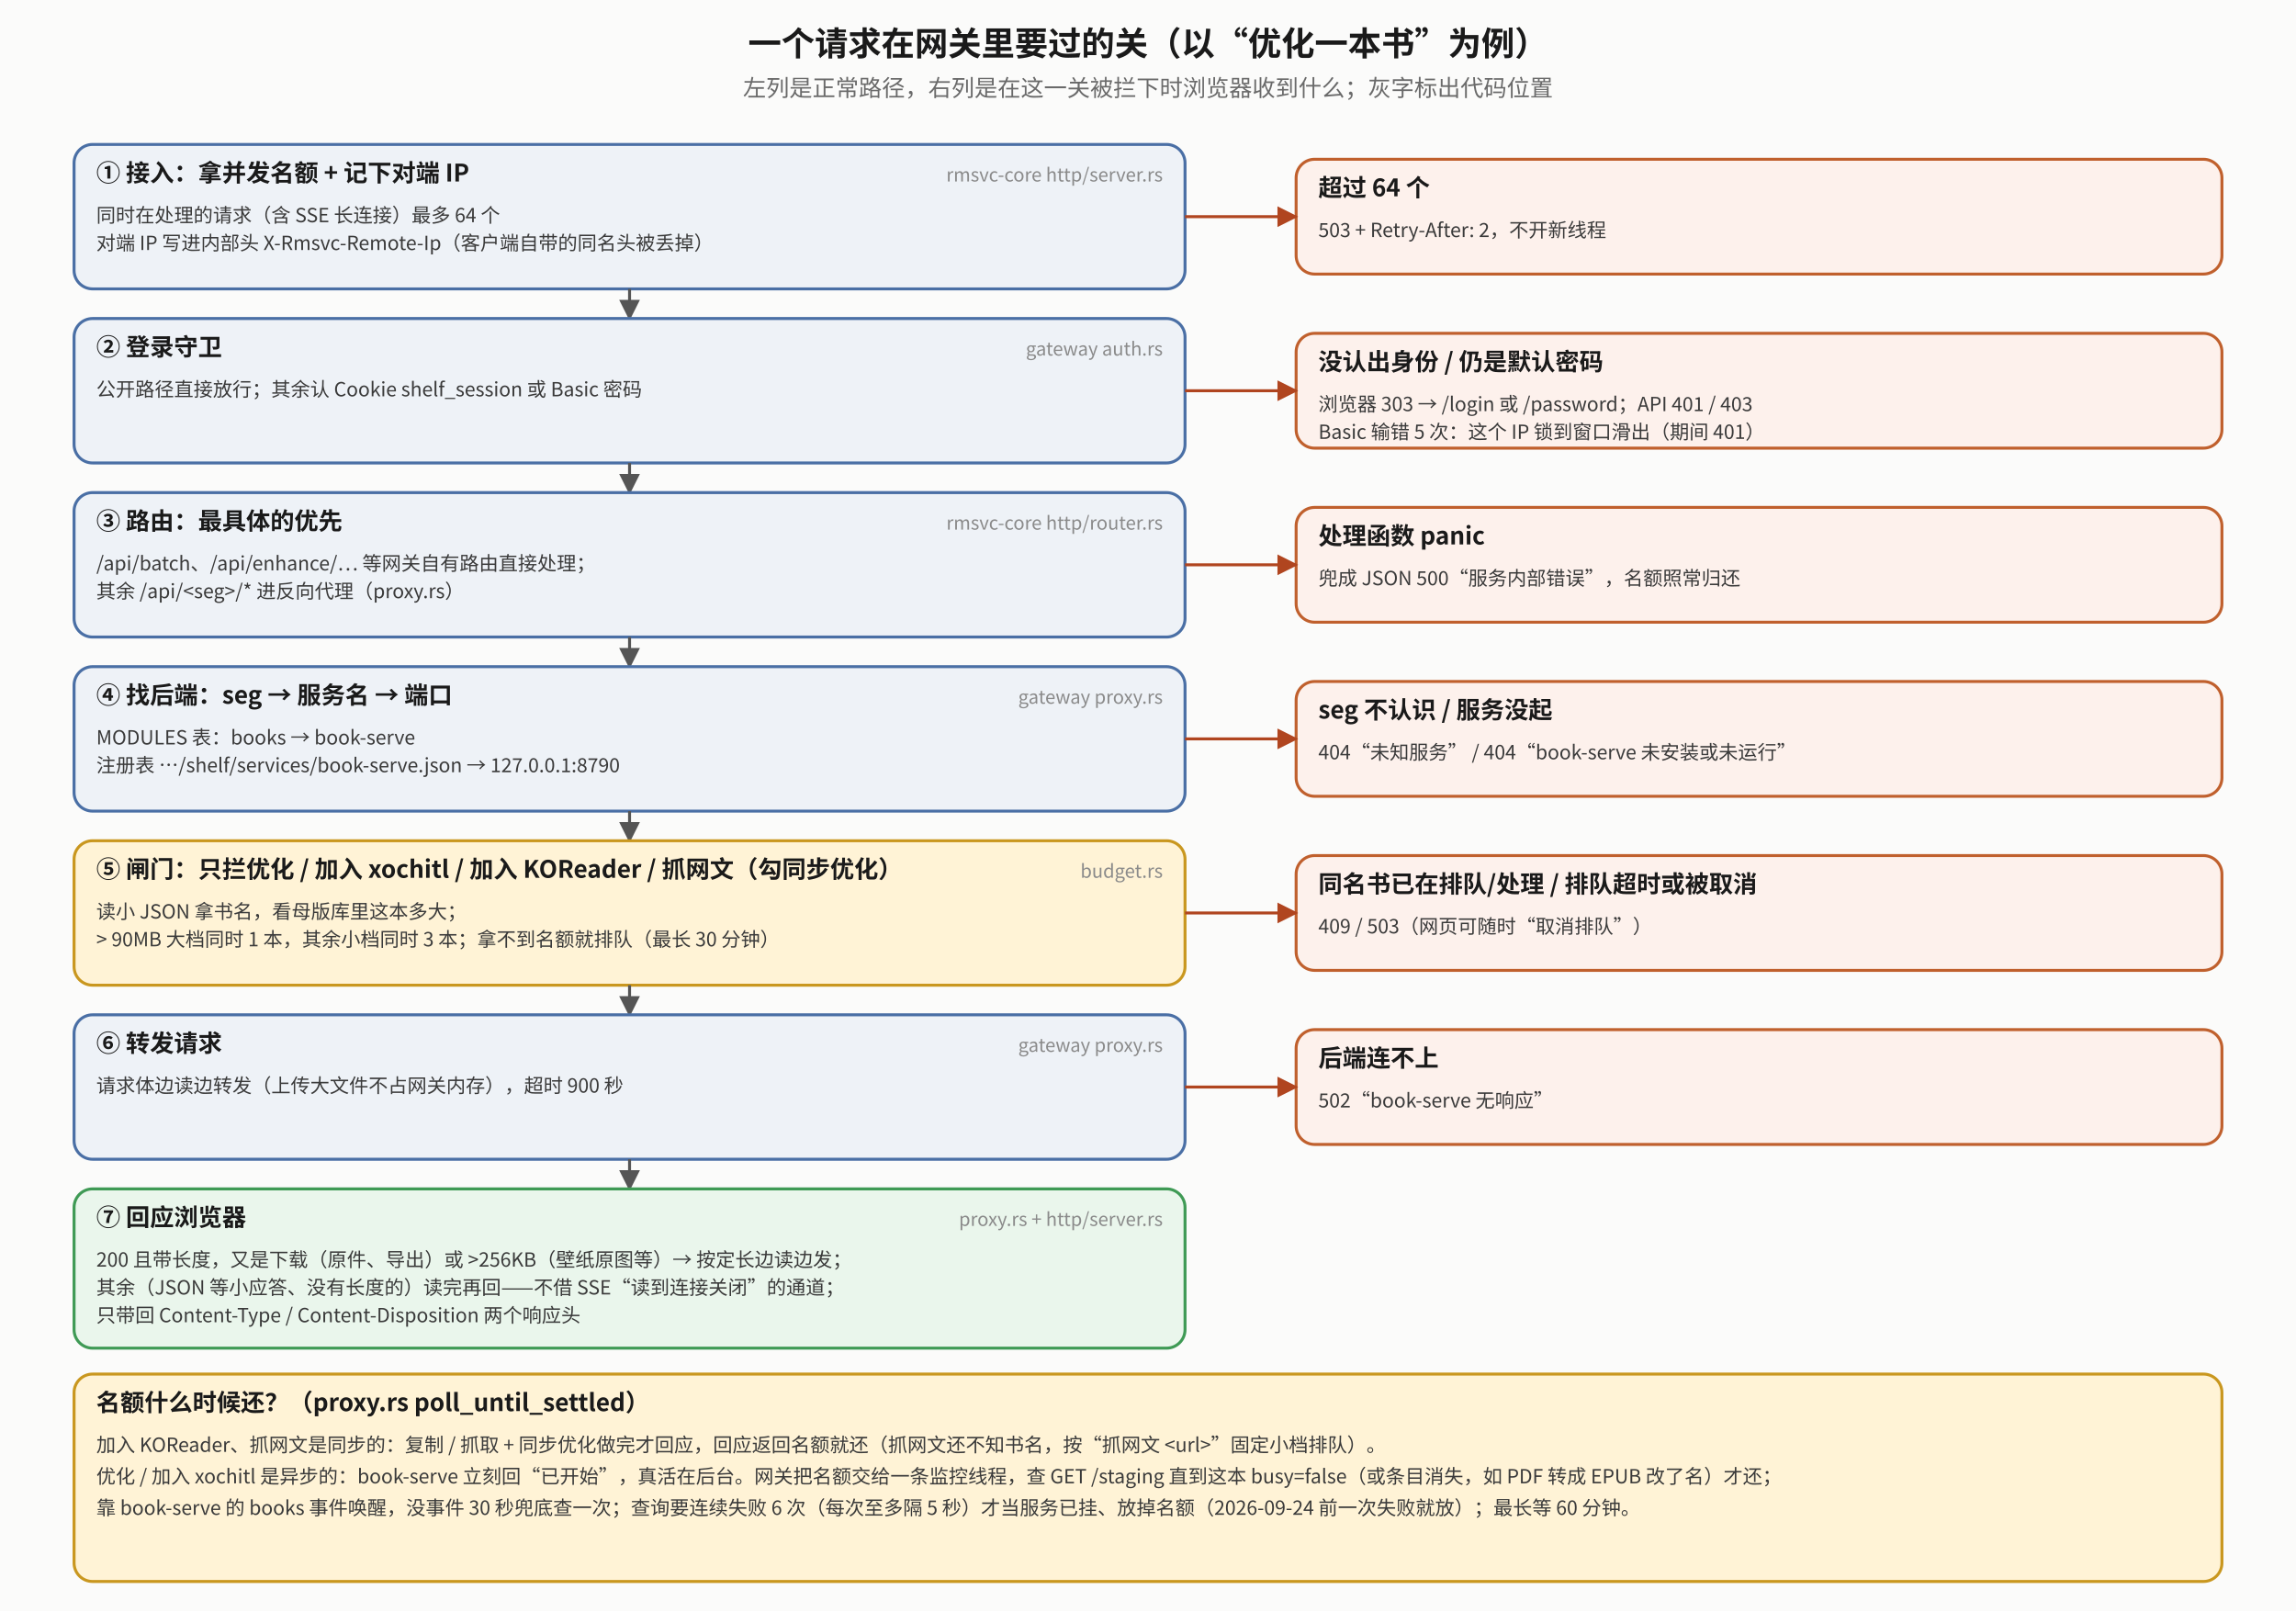
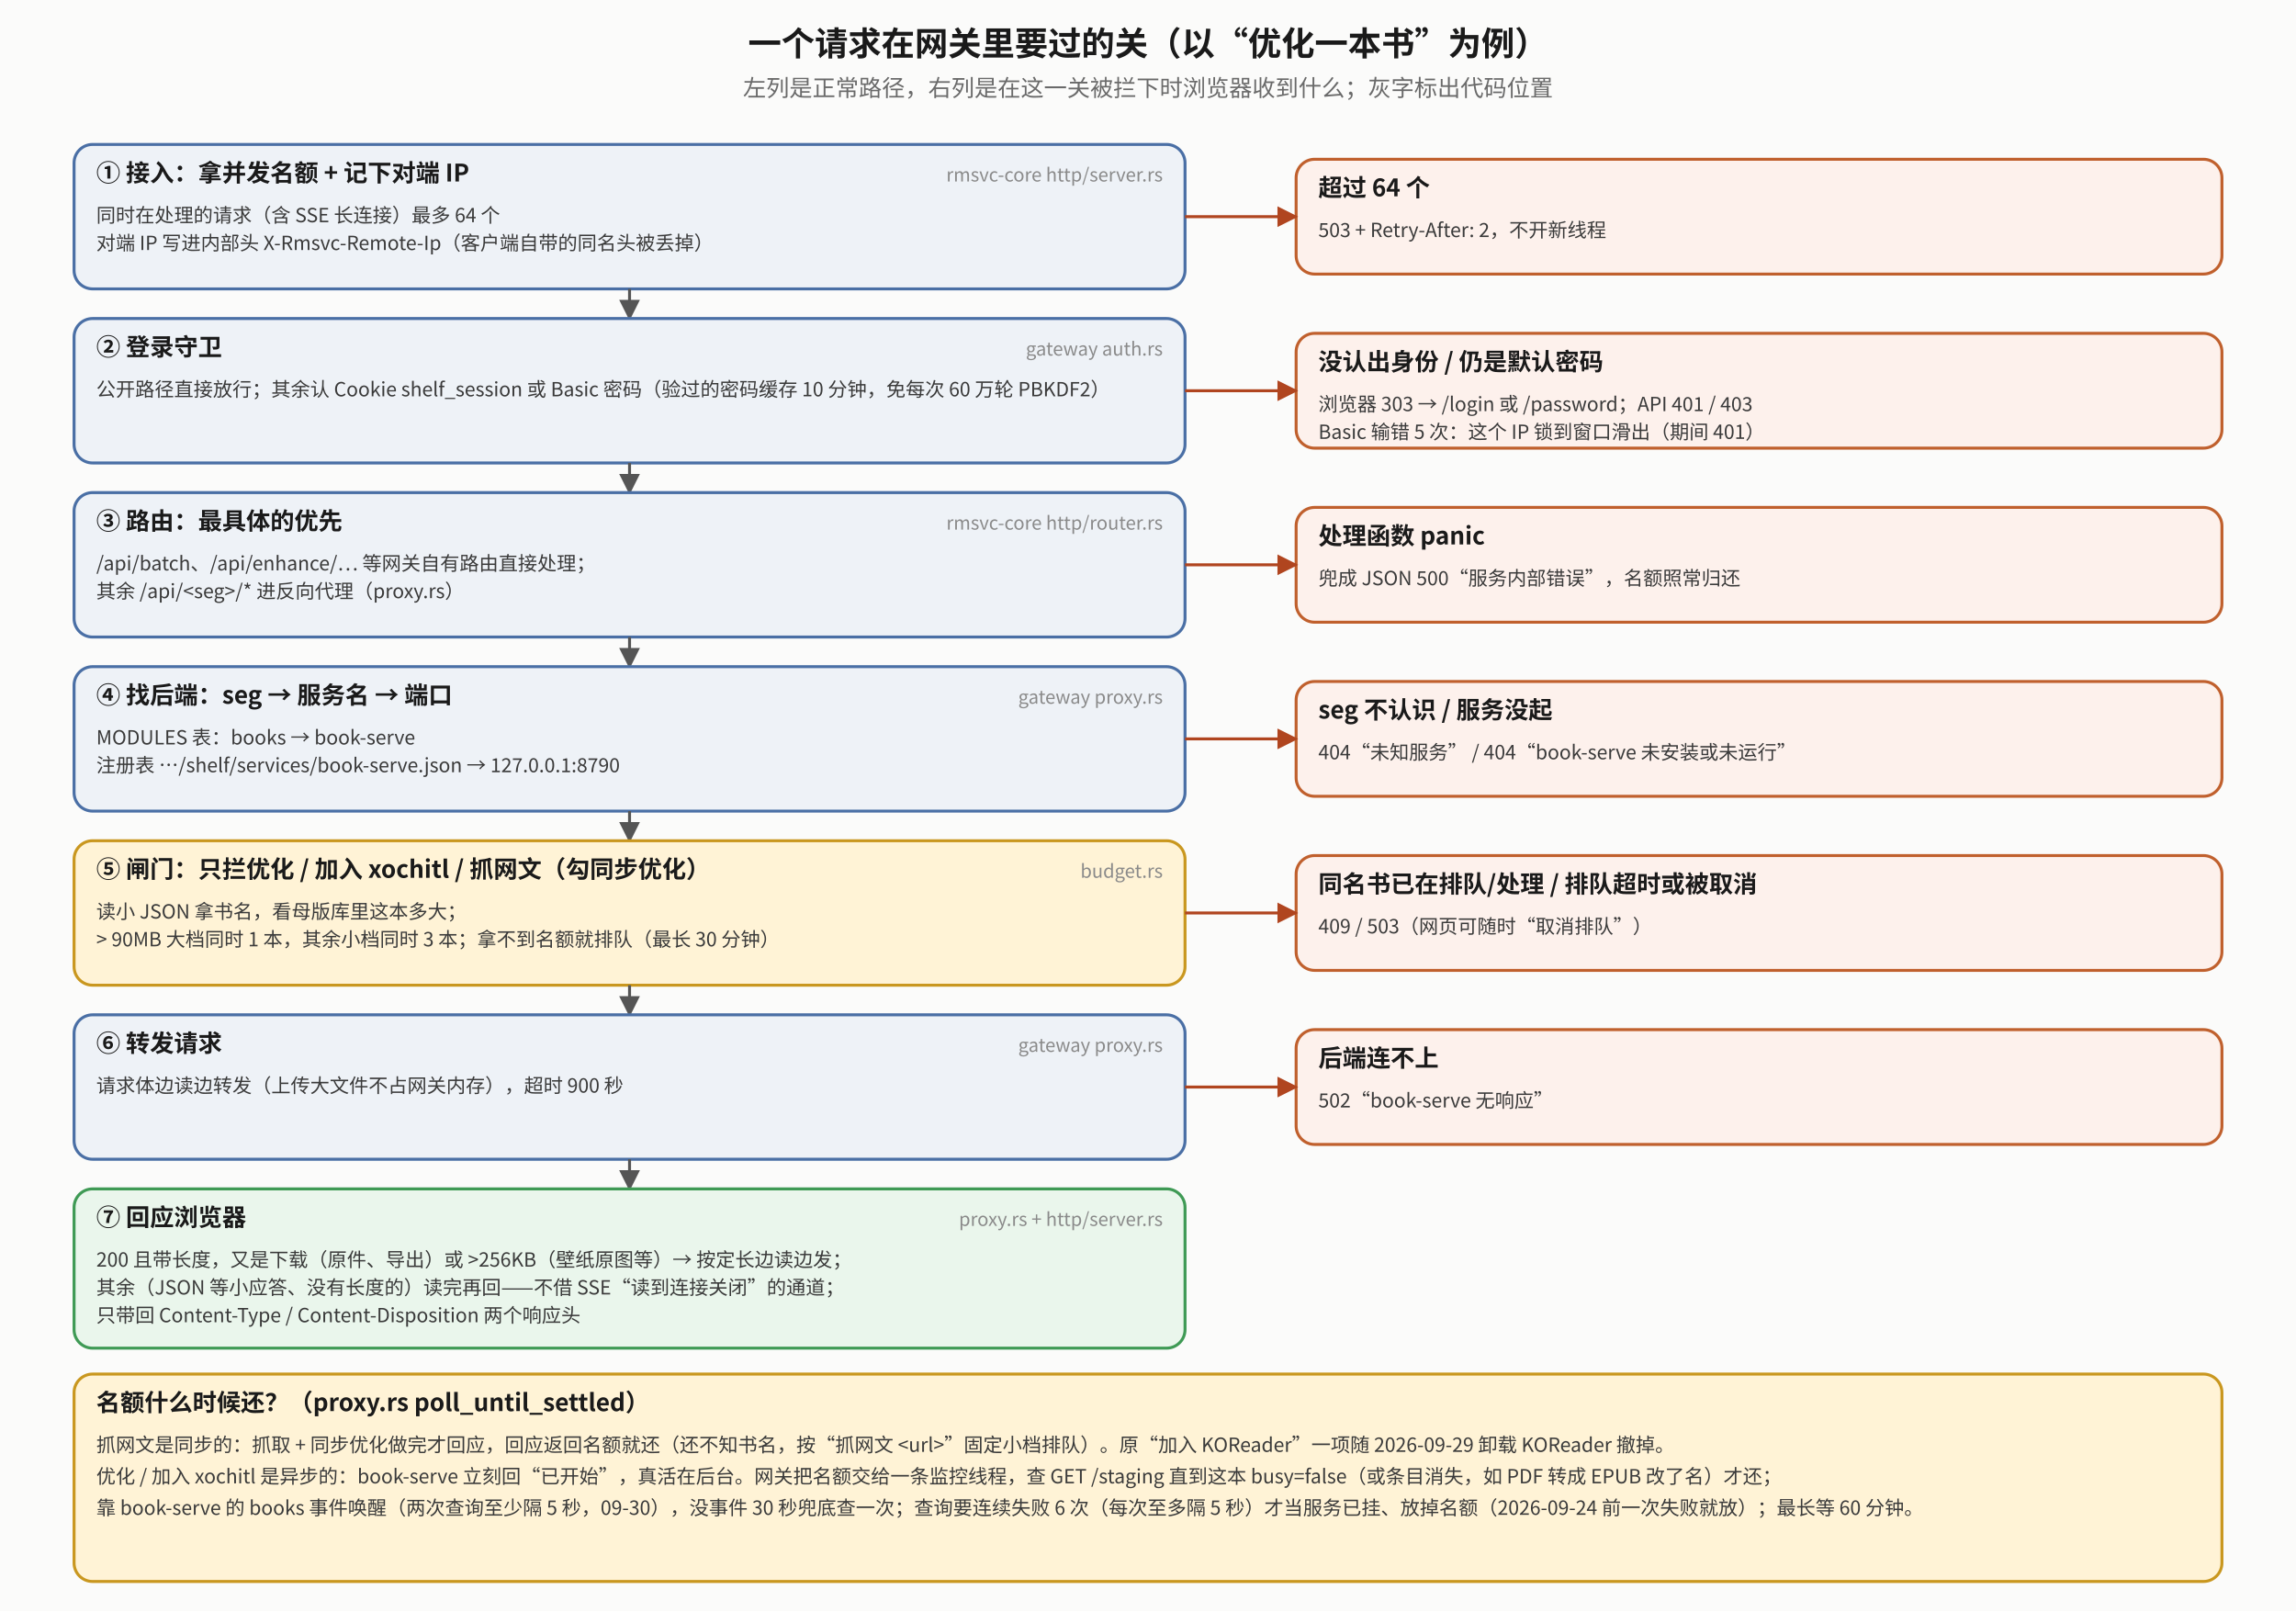
<svg xmlns="http://www.w3.org/2000/svg" viewBox="0 0 1240 870" font-family="Noto Sans CJK SC, sans-serif">
  <defs>
    <marker id="mk" viewBox="0 0 10 10" refX="9" refY="5" markerWidth="7" markerHeight="7" orient="auto-start-reverse">
      <path d="M0,0 L10,5 L0,10 z" fill="#555" />
    </marker>
    <marker id="mr" viewBox="0 0 10 10" refX="9" refY="5" markerWidth="7" markerHeight="7" orient="auto-start-reverse">
      <path d="M0,0 L10,5 L0,10 z" fill="#b0451f" />
    </marker>
    <marker id="mg" viewBox="0 0 10 10" refX="9" refY="5" markerWidth="7" markerHeight="7" orient="auto-start-reverse">
      <path d="M0,0 L10,5 L0,10 z" fill="#2f7d45" />
    </marker>
  </defs>
  <rect x="0" y="0" width="1240" height="870" fill="#fbfbfa" />
  <text x="620.0" y="30" text-anchor="middle" font-size="18" font-weight="bold" fill="#1a1a1a">一个请求在网关里要过的关（以“优化一本书”为例）</text>
  <text x="620.0" y="52" text-anchor="middle" font-size="12.5" fill="#6a6a6a">左列是正常路径，右列是在这一关被拦下时浏览器收到什么；灰字标出代码位置</text>
  <rect x="40" y="78" width="600" height="78" rx="10" fill="#eef2f7" stroke="#4a6fa5" stroke-width="1.6" />
  <text x="52" y="98" text-anchor="start" font-size="13" font-weight="bold" fill="#1a1a1a">① 接入：拿并发名额 + 记下对端 IP</text>
  <text x="52" y="120" text-anchor="start" font-size="10.5" fill="#3a3a3a">同时在处理的请求（含 SSE 长连接）最多 64 个</text>
  <text x="52" y="135" text-anchor="start" font-size="10.5" fill="#3a3a3a">对端 IP 写进内部头 X-Rmsvc-Remote-Ip（客户端自带的同名头被丢掉）</text>
  <text x="628" y="98" text-anchor="end" font-size="10" fill="#8a8a8a">rmsvc-core http/server.rs</text>
  <rect x="700" y="86" width="500" height="62" rx="10" fill="#fdf1ec" stroke="#c0602d" stroke-width="1.6" />
  <text x="712" y="106" text-anchor="start" font-size="13" font-weight="bold" fill="#1a1a1a">超过 64 个</text>
  <text x="712" y="128" text-anchor="start" font-size="10.5" fill="#3a3a3a">503 + Retry-After: 2，不开新线程</text>
  <polyline points="640,117.0 700,117.0" fill="none" stroke="#b0451f" stroke-width="1.6" marker-end="url(#mr)" />
  <polyline points="340.0,156 340.0,172" fill="none" stroke="#555" stroke-width="1.6" marker-end="url(#mk)" />
  <rect x="40" y="172" width="600" height="78" rx="10" fill="#eef2f7" stroke="#4a6fa5" stroke-width="1.6" />
  <text x="52" y="192" text-anchor="start" font-size="13" font-weight="bold" fill="#1a1a1a">② 登录守卫</text>
-   <text x="52" y="214" text-anchor="start" font-size="10.5" fill="#3a3a3a">公开路径直接放行；其余认 Cookie shelf_session 或 Basic 密码</text>
+   <text x="52" y="214" text-anchor="start" font-size="10.5" fill="#3a3a3a">公开路径直接放行；其余认 Cookie shelf_session 或 Basic 密码（验过的密码缓存 10 分钟，免每次 60 万轮 PBKDF2）</text>
  <text x="628" y="192" text-anchor="end" font-size="10" fill="#8a8a8a">gateway auth.rs</text>
  <rect x="700" y="180" width="500" height="62" rx="10" fill="#fdf1ec" stroke="#c0602d" stroke-width="1.6" />
  <text x="712" y="200" text-anchor="start" font-size="13" font-weight="bold" fill="#1a1a1a">没认出身份 / 仍是默认密码</text>
  <text x="712" y="222" text-anchor="start" font-size="10.5" fill="#3a3a3a">浏览器 303 → /login 或 /password；API 401 / 403</text>
  <text x="712" y="237" text-anchor="start" font-size="10.5" fill="#3a3a3a">Basic 输错 5 次：这个 IP 锁到窗口滑出（期间 401）</text>
  <polyline points="640,211.0 700,211.0" fill="none" stroke="#b0451f" stroke-width="1.6" marker-end="url(#mr)" />
  <polyline points="340.0,250 340.0,266" fill="none" stroke="#555" stroke-width="1.6" marker-end="url(#mk)" />
  <rect x="40" y="266" width="600" height="78" rx="10" fill="#eef2f7" stroke="#4a6fa5" stroke-width="1.6" />
  <text x="52" y="286" text-anchor="start" font-size="13" font-weight="bold" fill="#1a1a1a">③ 路由：最具体的优先</text>
  <text x="52" y="308" text-anchor="start" font-size="10.5" fill="#3a3a3a">/api/batch、/api/enhance/… 等网关自有路由直接处理；</text>
  <text x="52" y="323" text-anchor="start" font-size="10.5" fill="#3a3a3a">其余 /api/&lt;seg&gt;/* 进反向代理（proxy.rs）</text>
  <text x="628" y="286" text-anchor="end" font-size="10" fill="#8a8a8a">rmsvc-core http/router.rs</text>
  <rect x="700" y="274" width="500" height="62" rx="10" fill="#fdf1ec" stroke="#c0602d" stroke-width="1.6" />
  <text x="712" y="294" text-anchor="start" font-size="13" font-weight="bold" fill="#1a1a1a">处理函数 panic</text>
  <text x="712" y="316" text-anchor="start" font-size="10.5" fill="#3a3a3a">兜成 JSON 500“服务内部错误”，名额照常归还</text>
  <polyline points="640,305.0 700,305.0" fill="none" stroke="#b0451f" stroke-width="1.6" marker-end="url(#mr)" />
  <polyline points="340.0,344 340.0,360" fill="none" stroke="#555" stroke-width="1.6" marker-end="url(#mk)" />
  <rect x="40" y="360" width="600" height="78" rx="10" fill="#eef2f7" stroke="#4a6fa5" stroke-width="1.6" />
  <text x="52" y="380" text-anchor="start" font-size="13" font-weight="bold" fill="#1a1a1a">④ 找后端：seg → 服务名 → 端口</text>
  <text x="52" y="402" text-anchor="start" font-size="10.5" fill="#3a3a3a">MODULES 表：books → book-serve</text>
  <text x="52" y="417" text-anchor="start" font-size="10.5" fill="#3a3a3a">注册表 …/shelf/services/book-serve.json → 127.0.0.1:8790</text>
  <text x="628" y="380" text-anchor="end" font-size="10" fill="#8a8a8a">gateway proxy.rs</text>
  <rect x="700" y="368" width="500" height="62" rx="10" fill="#fdf1ec" stroke="#c0602d" stroke-width="1.6" />
  <text x="712" y="388" text-anchor="start" font-size="13" font-weight="bold" fill="#1a1a1a">seg 不认识 / 服务没起</text>
  <text x="712" y="410" text-anchor="start" font-size="10.5" fill="#3a3a3a">404“未知服务” / 404“book-serve 未安装或未运行”</text>
  <polyline points="640,399.0 700,399.0" fill="none" stroke="#b0451f" stroke-width="1.6" marker-end="url(#mr)" />
  <polyline points="340.0,438 340.0,454" fill="none" stroke="#555" stroke-width="1.6" marker-end="url(#mk)" />
  <rect x="40" y="454" width="600" height="78" rx="10" fill="#fff3d6" stroke="#c9971f" stroke-width="1.6" />
-   <text x="52" y="474" text-anchor="start" font-size="13" font-weight="bold" fill="#1a1a1a">⑤ 闸门：只拦优化 / 加入 xochitl / 加入 KOReader / 抓网文（勾同步优化）</text>
+   <text x="52" y="474" text-anchor="start" font-size="13" font-weight="bold" fill="#1a1a1a">⑤ 闸门：只拦优化 / 加入 xochitl / 抓网文（勾同步优化）</text>
  <text x="52" y="496" text-anchor="start" font-size="10.5" fill="#3a3a3a">读小 JSON 拿书名，看母版库里这本多大；</text>
  <text x="52" y="511" text-anchor="start" font-size="10.5" fill="#3a3a3a">&gt; 90MB 大档同时 1 本，其余小档同时 3 本；拿不到名额就排队（最长 30 分钟）</text>
  <text x="628" y="474" text-anchor="end" font-size="10" fill="#8a8a8a">budget.rs</text>
  <rect x="700" y="462" width="500" height="62" rx="10" fill="#fdf1ec" stroke="#c0602d" stroke-width="1.6" />
  <text x="712" y="482" text-anchor="start" font-size="13" font-weight="bold" fill="#1a1a1a">同名书已在排队/处理 / 排队超时或被取消</text>
  <text x="712" y="504" text-anchor="start" font-size="10.5" fill="#3a3a3a">409 / 503（网页可随时“取消排队”）</text>
  <polyline points="640,493.0 700,493.0" fill="none" stroke="#b0451f" stroke-width="1.6" marker-end="url(#mr)" />
  <polyline points="340.0,532 340.0,548" fill="none" stroke="#555" stroke-width="1.6" marker-end="url(#mk)" />
  <rect x="40" y="548" width="600" height="78" rx="10" fill="#eef2f7" stroke="#4a6fa5" stroke-width="1.6" />
  <text x="52" y="568" text-anchor="start" font-size="13" font-weight="bold" fill="#1a1a1a">⑥ 转发请求</text>
  <text x="52" y="590" text-anchor="start" font-size="10.5" fill="#3a3a3a">请求体边读边转发（上传大文件不占网关内存），超时 900 秒</text>
  <text x="628" y="568" text-anchor="end" font-size="10" fill="#8a8a8a">gateway proxy.rs</text>
  <rect x="700" y="556" width="500" height="62" rx="10" fill="#fdf1ec" stroke="#c0602d" stroke-width="1.6" />
  <text x="712" y="576" text-anchor="start" font-size="13" font-weight="bold" fill="#1a1a1a">后端连不上</text>
  <text x="712" y="598" text-anchor="start" font-size="10.5" fill="#3a3a3a">502“book-serve 无响应”</text>
  <polyline points="640,587.0 700,587.0" fill="none" stroke="#b0451f" stroke-width="1.6" marker-end="url(#mr)" />
  <polyline points="340.0,626 340.0,642" fill="none" stroke="#555" stroke-width="1.6" marker-end="url(#mk)" />
  <rect x="40" y="642" width="600" height="86" rx="10" fill="#eaf6ec" stroke="#3f9a55" stroke-width="1.6" />
  <text x="52" y="662" text-anchor="start" font-size="13" font-weight="bold" fill="#1a1a1a">⑦ 回应浏览器</text>
  <text x="52" y="684" text-anchor="start" font-size="10.5" fill="#3a3a3a">200 且带长度，又是下载（原件、导出）或 &gt;256KB（壁纸原图等）→ 按定长边读边发；</text>
  <text x="52" y="699" text-anchor="start" font-size="10.5" fill="#3a3a3a">其余（JSON 等小应答、没有长度的）读完再回——不借 SSE“读到连接关闭”的通道；</text>
  <text x="52" y="714" text-anchor="start" font-size="10.5" fill="#3a3a3a">只带回 Content-Type / Content-Disposition 两个响应头</text>
  <text x="628" y="662" text-anchor="end" font-size="10" fill="#8a8a8a">proxy.rs + http/server.rs</text>
  <rect x="40" y="742" width="1160" height="112" rx="10" fill="#fff3d6" stroke="#c9971f" stroke-width="1.6" />
  <text x="52" y="762" text-anchor="start" font-size="13" font-weight="bold" fill="#1a1a1a">名额什么时候还？（proxy.rs poll_until_settled）</text>
-   <text x="52" y="784" text-anchor="start" font-size="10.5" fill="#3a3a3a">加入 KOReader、抓网文是同步的：复制 / 抓取 + 同步优化做完才回应，回应返回名额就还（抓网文还不知书名，按“抓网文 &lt;url&gt;”固定小档排队）。</text>
+   <text x="52" y="784" text-anchor="start" font-size="10.5" fill="#3a3a3a">抓网文是同步的：抓取 + 同步优化做完才回应，回应返回名额就还（还不知书名，按“抓网文 &lt;url&gt;”固定小档排队）。原“加入 KOReader”一项随 2026-09-29 卸载 KOReader 撤掉。</text>
  <text x="52" y="801" text-anchor="start" font-size="10.5" fill="#3a3a3a">优化 / 加入 xochitl 是异步的：book-serve 立刻回“已开始”，真活在后台。网关把名额交给一条监控线程，查 GET /staging 直到这本 busy=false（或条目消失，如 PDF 转成 EPUB 改了名）才还；</text>
-   <text x="52" y="818" text-anchor="start" font-size="10.5" fill="#3a3a3a">靠 book-serve 的 books 事件唤醒，没事件 30 秒兜底查一次；查询要连续失败 6 次（每次至多隔 5 秒）才当服务已挂、放掉名额（2026-09-24 前一次失败就放）；最长等 60 分钟。</text>
+   <text x="52" y="818" text-anchor="start" font-size="10.5" fill="#3a3a3a">靠 book-serve 的 books 事件唤醒（两次查询至少隔 5 秒，09-30），没事件 30 秒兜底查一次；查询要连续失败 6 次（每次至多隔 5 秒）才当服务已挂、放掉名额（2026-09-24 前一次失败就放）；最长等 60 分钟。</text>
</svg>
